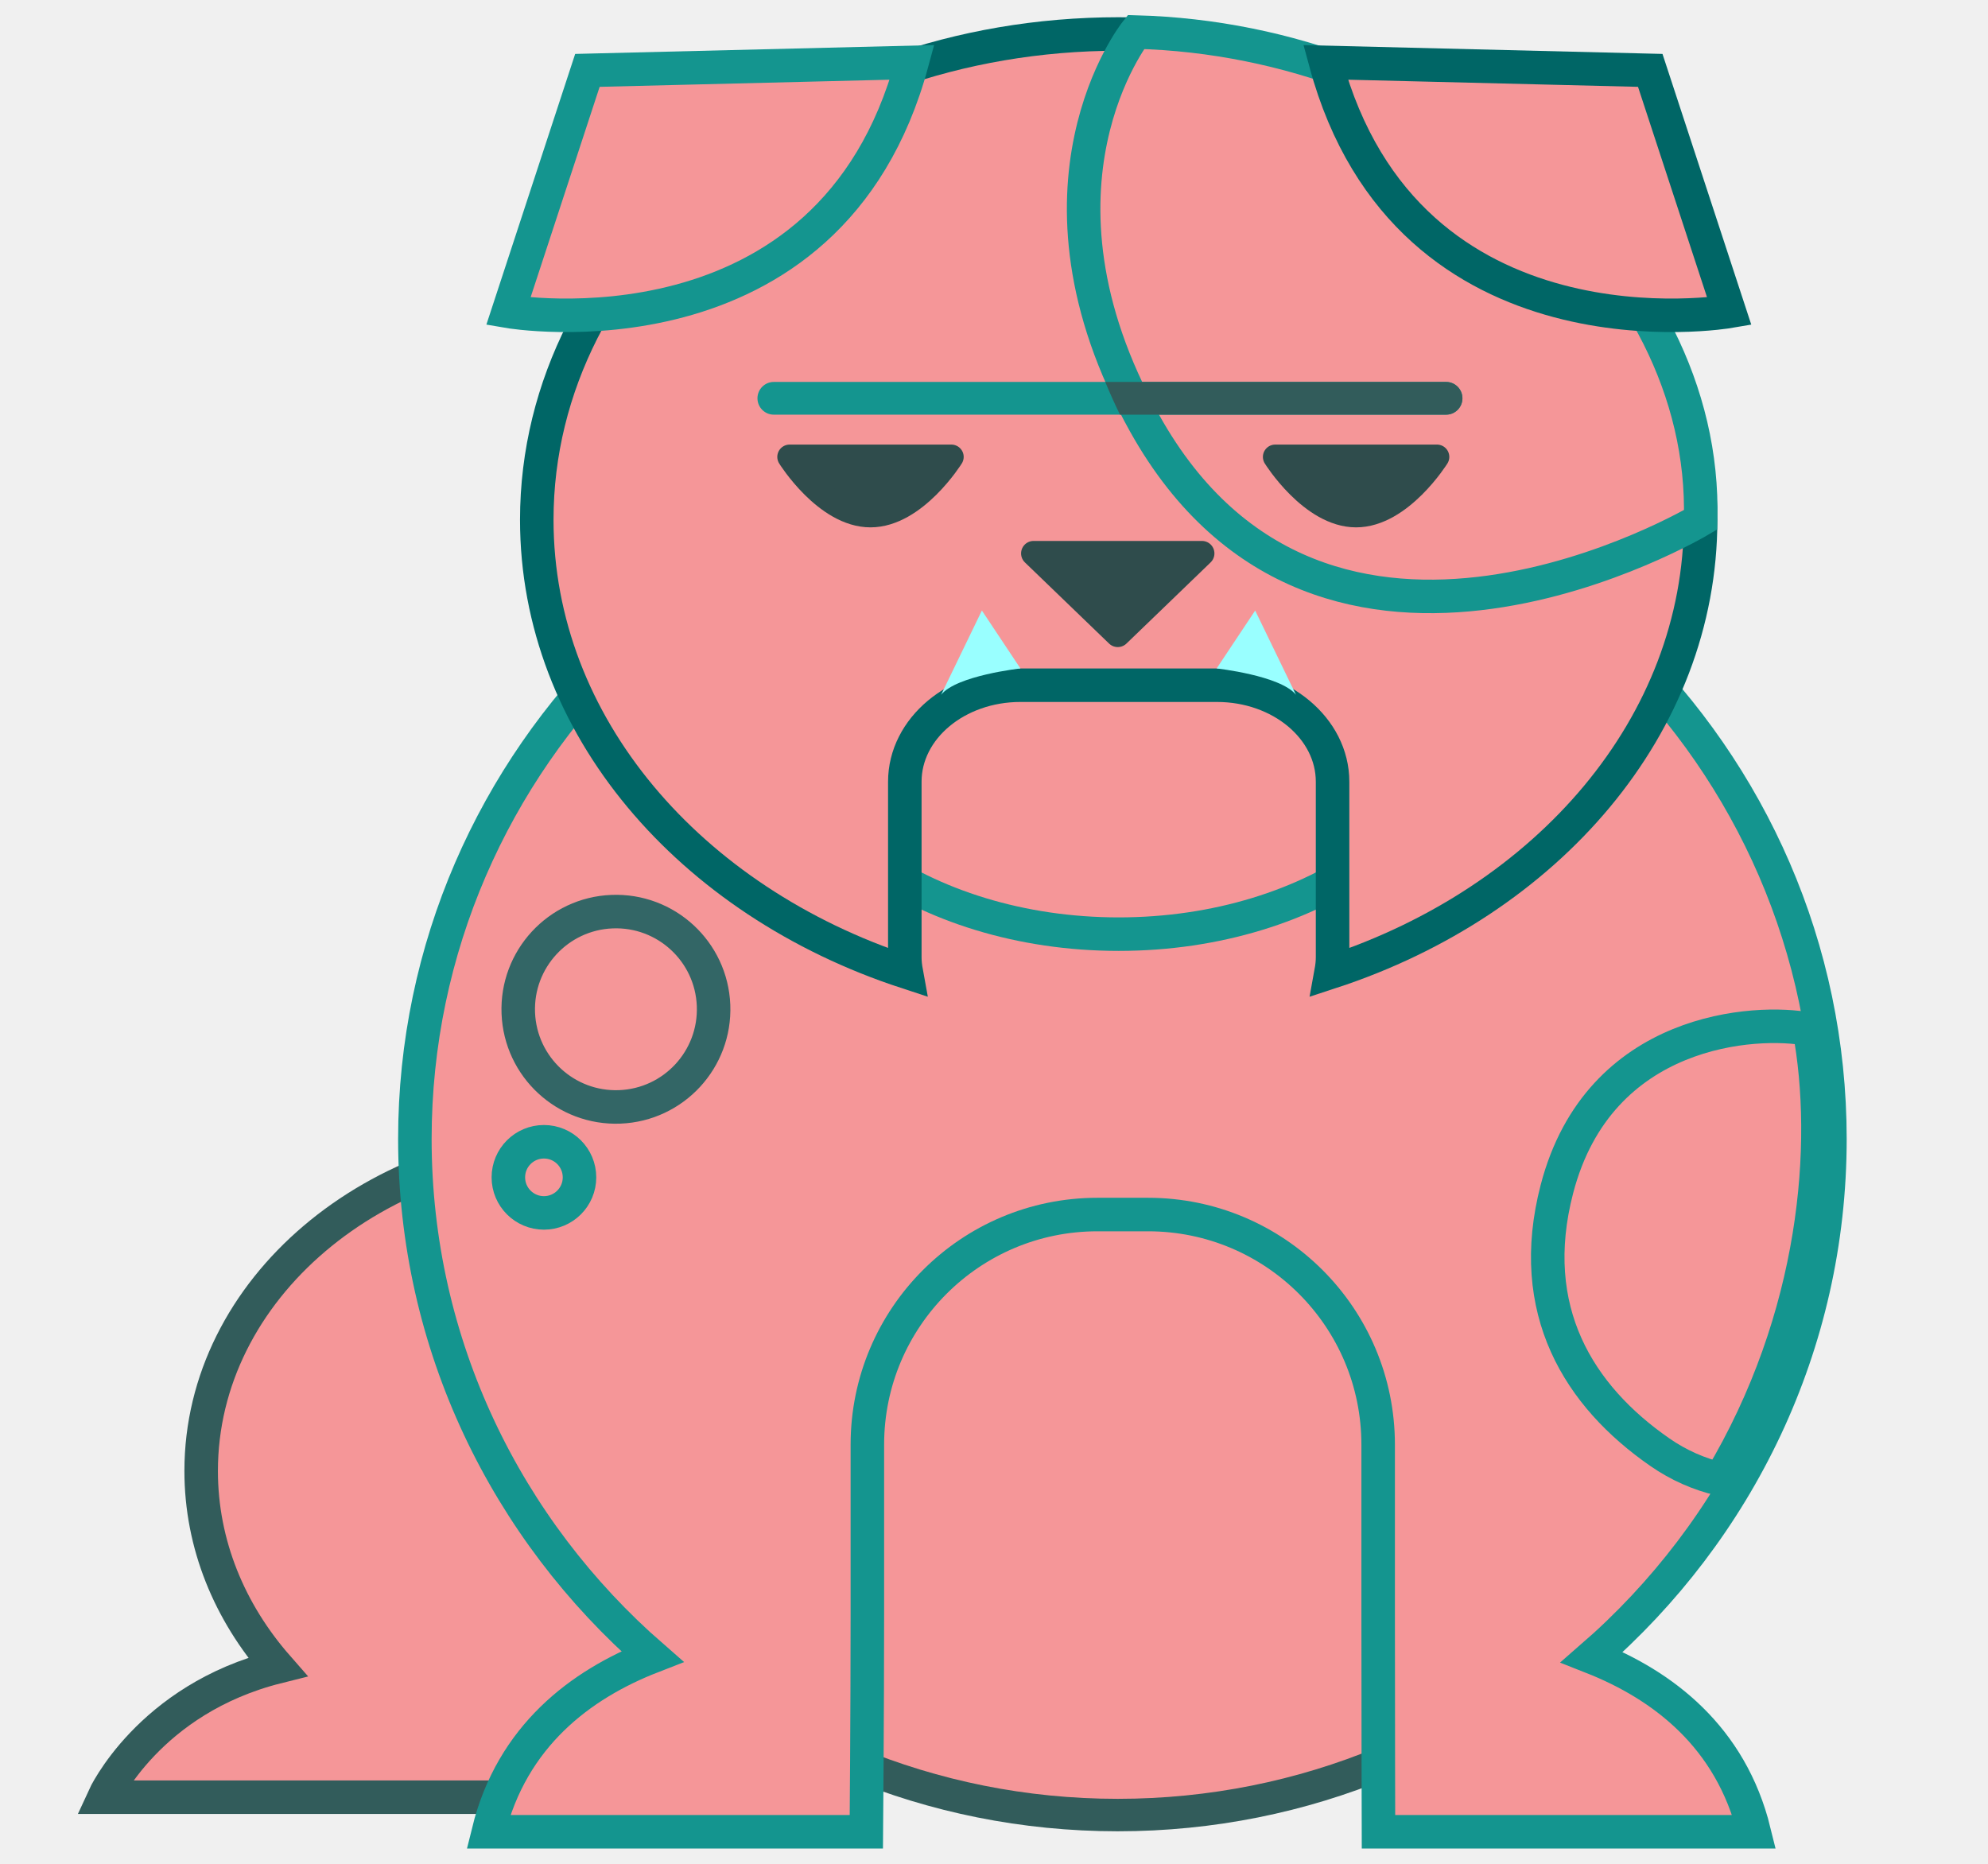
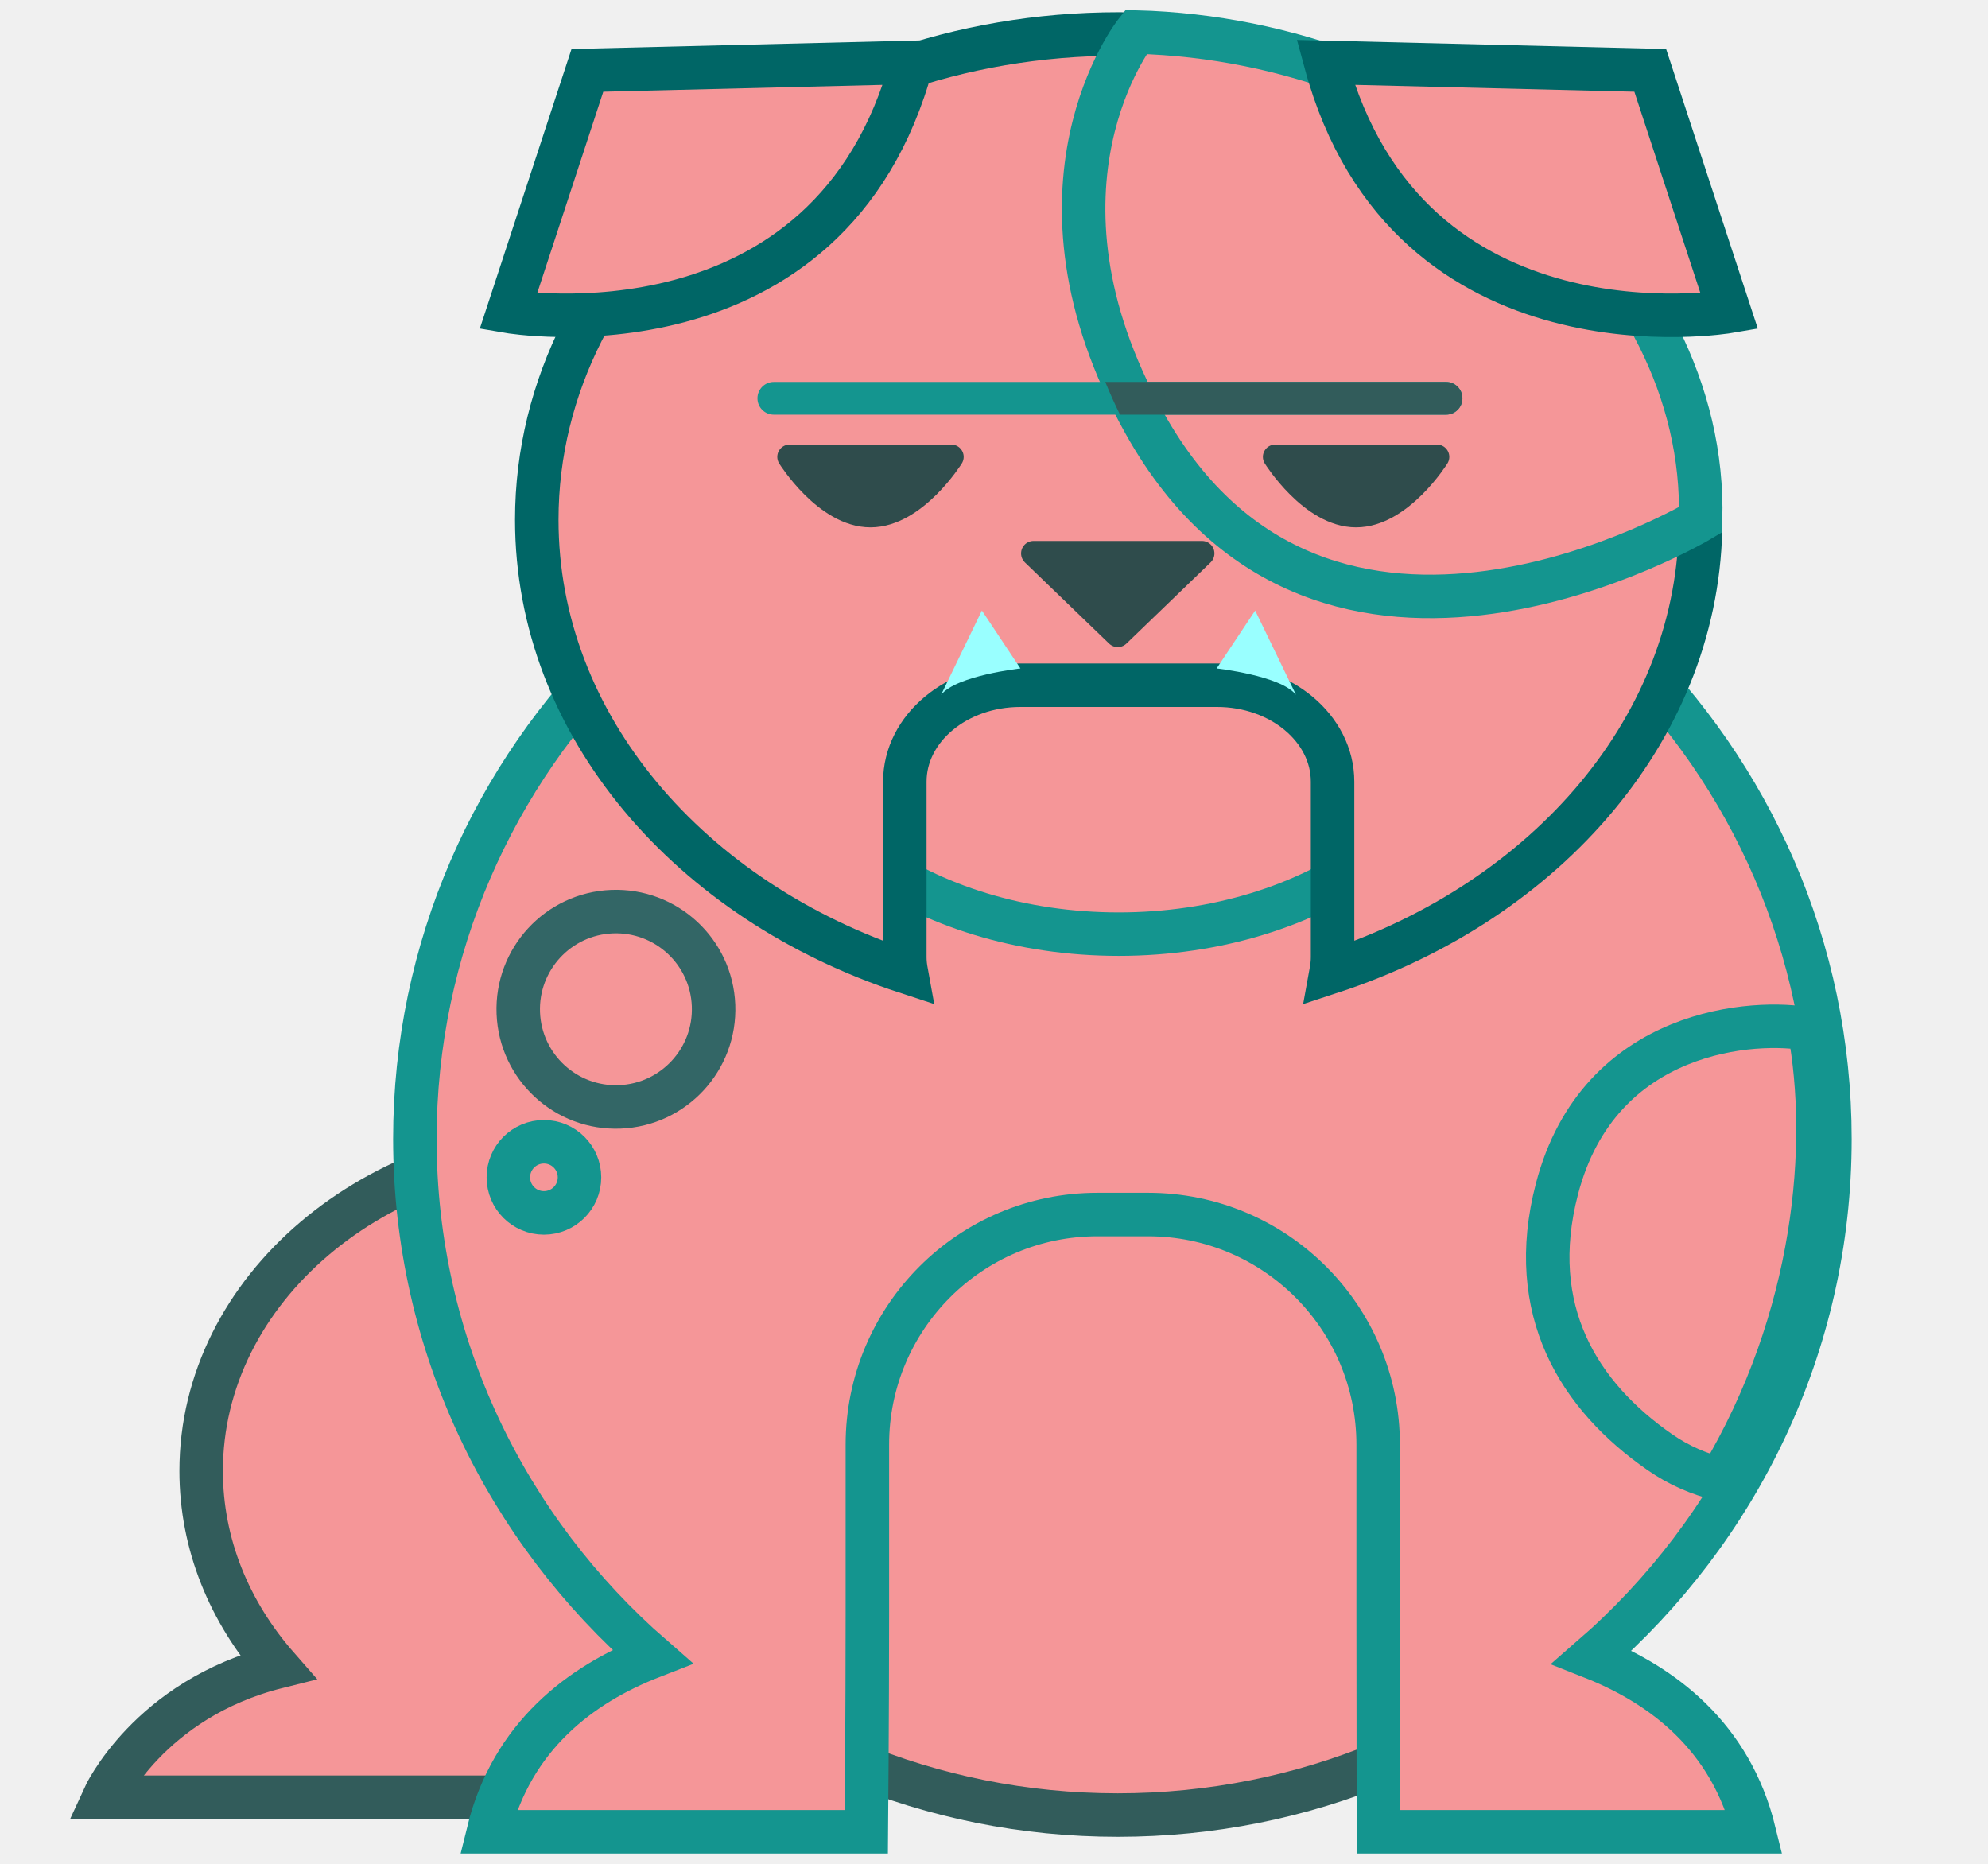
<svg xmlns="http://www.w3.org/2000/svg" version="1.1" id="Layer_1" x="0px" y="0px" width="160px" height="150px" viewBox="0 0 160 150" enable-background="new 0 0 160 150" xml:space="preserve">
-   <path fill="#14958F" d="M128.117,133.367c11.748-10.211,19.161-25.104,19.161-41.697c0-30.79-25.496-55.751-56.944-55.751  c-31.449,0-56.944,24.961-56.944,55.751c0,16.567,7.387,31.438,19.104,41.647c-5.76,2.24-11.297,6.403-13.189,14.104h30.421  c0,0,0.082-9.398,0.082-17.452v-13.703c0-10.227,8.29-18.519,18.519-18.519h4.072c10.229,0,18.519,8.292,18.519,18.519v13.703  c0,8.054,0.026,17.452,0.026,17.452h30.237C139.302,139.776,133.833,135.619,128.117,133.367z" />
-   <ellipse fill="#325C5B" cx="90.037" cy="54.568" rx="28.602" ry="20.613" />
-   <path fill="#4EC3CC" d="M90.035,2.735c-25.865,0-46.834,17.504-46.834,39.098c0,16.555,12.33,30.696,29.74,36.398  c-0.071-0.389-0.119-0.783-0.119-1.187v-16.83c0-4.29,4.165-7.767,9.305-7.767h15.818c5.139,0,9.304,3.477,9.304,7.767v16.83  c0,0.403-0.048,0.798-0.119,1.187c17.407-5.703,29.741-19.843,29.741-36.398C136.871,20.239,115.902,2.735,90.035,2.735z" />
-   <path fill="#14958F" d="M73.406,5.021l-26.13,0.643L40.914,25.06C40.914,25.06,66.791,29.519,73.406,5.021z" />
-   <path fill="#434748" d="M106.686,5.021l26.131,0.643l6.361,19.396C139.178,25.06,113.303,29.519,106.686,5.021z" />
-   <path fill="#4EC3CC" d="M77.432,34.185h-6.587h-6.589c0,0,0.551,0.879,1.463,1.879h10.25C76.883,35.063,77.432,34.185,77.432,34.185  z" />
-   <path fill="#434748" d="M65.719,36.064c1.207,1.322,3.053,2.856,5.126,2.856c2.07,0,3.917-1.534,5.124-2.856H65.719z" />
-   <path fill="#4EC3CC" d="M115.818,34.185h-6.586h-6.588c0,0,0.55,0.879,1.462,1.879h10.249  C115.27,35.063,115.818,34.185,115.818,34.185z" />
-   <path fill="#434748" d="M104.106,36.064c1.206,1.322,3.053,2.856,5.126,2.856c2.07,0,3.917-1.534,5.123-2.856H104.106z" />
-   <path fill="#14958F" d="M117.701,30.707c0,0.728-0.59,1.318-1.316,1.318c0,0-30.114,0-25.597,0c4.517,0-28.507,0-28.507,0  c-0.728,0-1.318-0.59-1.318-1.318l0,0c0-0.727,0.591-1.317,1.318-1.317c0,0,24.179,0,28.507,0s25.597,0,25.597,0  C117.111,29.39,117.701,29.979,117.701,30.707L117.701,30.707z" />
-   <path fill="#FFFFFF" d="M75.742,54.568l3.283-6.781l3.102,4.661C82.127,52.448,76.982,53.015,75.742,54.568z" />
-   <path fill="#FFFFFF" d="M104.304,54.568l-3.283-6.781l-3.102,4.661C97.919,52.448,103.062,53.015,104.304,54.568z" />
-   <polygon fill="#2F4C4C" stroke="#2F4C4C" stroke-width="2.273" stroke-linecap="round" stroke-linejoin="round" stroke-miterlimit="10" points="  90.037,48.375 86.205,44.68 82.37,40.985 90.037,40.985 97.702,40.985 93.869,44.68 " />
-   <path fill="#F59698" stroke="#325C5B" stroke-width="2.697" stroke-miterlimit="10" d="M47.342,91.931  c-17.205,0-31.152,11.841-31.152,26.45c0,5.91,2.284,11.365,6.143,15.769c-10.371,2.594-13.967,10.489-13.967,10.489h35.299  c1.207,0.122,2.432,0.19,3.678,0.19c17.204,0,31.152-11.841,31.152-26.448C78.494,103.771,64.546,91.931,47.342,91.931z" />
-   <ellipse fill="#F59698" stroke="#325C5B" stroke-width="2.612" stroke-miterlimit="10" cx="89.96" cy="92.422" rx="54.802" ry="53.655" />
-   <path fill="#F59698" stroke="#14958F" stroke-width="2.697" stroke-miterlimit="10" d="M128.117,133.367  c11.748-10.211,19.161-25.104,19.161-41.697c0-30.79-25.496-55.751-56.944-55.751c-31.449,0-56.944,24.961-56.944,55.751  c0,16.567,7.387,31.438,19.104,41.647c-5.76,2.24-11.297,6.403-13.189,14.104h30.421c0,0,0.082-9.398,0.082-17.452v-13.703  c0-10.227,8.29-18.519,18.519-18.519h4.072c10.229,0,18.519,8.292,18.519,18.519v13.703c0,8.054,0.026,17.452,0.026,17.452h30.237  C139.302,139.776,133.833,135.619,128.117,133.367z" />
-   <path fill="#4EC3CC" d="M77.432,34.185h-6.587h-6.589c0,0,0.551,0.879,1.463,1.879h10.25C76.883,35.063,77.432,34.185,77.432,34.185  z" />
-   <path fill="#4EC3CC" d="M115.818,34.185h-6.586h-6.588c0,0,0.55,0.879,1.462,1.879h10.249  C115.27,35.063,115.818,34.185,115.818,34.185z" />
-   <path fill="#4EC3CC" d="M77.344,34.228l-6.589,0l-6.588,0c0,0,0.55,0.879,1.462,1.88h10.25  C76.794,35.107,77.344,34.228,77.344,34.228z" />
-   <path fill="#4EC3CC" d="M115.73,34.228l-6.588,0l-6.587,0c0,0,0.55,0.879,1.461,1.88h10.25  C115.181,35.107,115.73,34.228,115.73,34.228z" />
-   <ellipse fill="#F59698" stroke="#14958F" stroke-width="2.697" stroke-miterlimit="10" cx="90.037" cy="54.568" rx="28.602" ry="20.613" />
-   <path fill="#F59698" stroke="#006666" stroke-width="2.697" stroke-miterlimit="10" d="M90.035,2.735  c-25.865,0-46.834,17.504-46.834,39.098c0,16.555,12.33,30.696,29.74,36.398c-0.071-0.389-0.119-0.783-0.119-1.187V62.913  c0-4.29,4.165-7.767,9.305-7.767h15.818c5.139,0,9.304,3.477,9.304,7.767v14.132c0,0.403-0.048,0.798-0.119,1.187  c17.407-5.703,29.741-19.843,29.741-36.398C136.871,20.239,115.902,2.735,90.035,2.735z" />
-   <path fill="#F59698" stroke="#14958F" stroke-width="2.697" stroke-miterlimit="10" d="M73.406,5.021l-26.13,0.643L40.914,25.06  C40.914,25.06,66.791,29.519,73.406,5.021z" />
+   <path fill="#F59698" stroke="#325C5B" stroke-width="3.5" stroke-miterlimit="10" d="M47.342,91.931  c-17.205,0-31.152,11.841-31.152,26.45c0,5.91,2.284,11.365,6.143,15.769c-10.371,2.594-13.967,10.489-13.967,10.489h35.299  c1.207,0.122,2.432,0.19,3.678,0.19c17.204,0,31.152-11.841,31.152-26.448C78.494,103.771,64.546,91.931,47.342,91.931z" />
+   <ellipse fill="#F59698" stroke="#325C5B" stroke-width="3.5" stroke-miterlimit="10" cx="89.96" cy="92.422" rx="54.802" ry="53.655" />
+   <path fill="#F59698" stroke="#14958F" stroke-width="3.5" stroke-miterlimit="10" d="M128.117,133.367  c11.748-10.211,19.161-25.104,19.161-41.697c0-30.79-25.496-55.751-56.944-55.751c-31.449,0-56.944,24.961-56.944,55.751  c0,16.567,7.387,31.438,19.104,41.647c-5.76,2.24-11.297,6.403-13.189,14.104h30.421c0,0,0.082-9.398,0.082-17.452v-13.703  c0-10.227,8.29-18.519,18.519-18.519h4.072c10.229,0,18.519,8.292,18.519,18.519v13.703c0,8.054,0.026,17.452,0.026,17.452h30.237  C139.302,139.776,133.833,135.619,128.117,133.367z" />
+   <ellipse fill="#F59698" stroke="#14958F" stroke-width="3.5" stroke-miterlimit="10" cx="90.037" cy="54.568" rx="28.602" ry="20.613" />
+   <path fill="#F59698" stroke="#006666" stroke-width="3.5" stroke-miterlimit="10" d="M90.035,2.735  c-25.865,0-46.834,17.504-46.834,39.098c0,16.555,12.33,30.696,29.74,36.398c-0.071-0.389-0.119-0.783-0.119-1.187V62.913  c0-4.29,4.165-7.767,9.305-7.767h15.818c5.139,0,9.304,3.477,9.304,7.767v14.132c0,0.403-0.048,0.798-0.119,1.187  c17.407-5.703,29.741-19.843,29.741-36.398C136.871,20.239,115.902,2.735,90.035,2.735z" />
+   <path fill="#F59698" stroke="#006666" stroke-width="3.5" stroke-miterlimit="10" d="M73.406,5.021l-26.13,0.643L40.914,25.06  C40.914,25.06,66.791,29.519,73.406,5.021z" />
  <path fill="#99FFFF" d="M75.742,55.917l3.283-6.781l3.102,4.661C82.127,53.797,76.982,54.363,75.742,55.917z" />
  <path fill="#99FFFF" d="M104.304,55.917l-3.283-6.781l-3.102,4.661C97.919,53.797,103.062,54.363,104.304,55.917z" />
-   <path fill="#F59698" stroke="#14958F" stroke-width="2.697" stroke-miterlimit="10" d="M136.871,41.833  c0.55-20.643-20.724-38.596-45.452-39.255c0,0-9.916,12.464,0.705,31.492C106.574,59.957,136.871,41.833,136.871,41.833z" />
-   <path fill="#F59698" stroke="#006666" stroke-width="2.697" stroke-miterlimit="10" d="M106.686,5.021l26.131,0.643l6.361,19.396  C139.178,25.06,113.303,29.519,106.686,5.021z" />
+   <path fill="#F59698" stroke="#14958F" stroke-width="3.5" stroke-miterlimit="10" d="M136.871,41.833  c0.55-20.643-20.724-38.596-45.452-39.255c0,0-9.916,12.464,0.705,31.492C106.574,59.957,136.871,41.833,136.871,41.833z" />
+   <path fill="#F59698" stroke="#006666" stroke-width="3.5" stroke-miterlimit="10" d="M106.686,5.021l26.131,0.643l6.361,19.396  C139.178,25.06,113.303,29.519,106.686,5.021z" />
  <path fill="#14958F" d="M117.701,32.055c0,0.728-0.59,1.318-1.316,1.318c0,0-30.114,0-25.597,0c4.517,0-28.507,0-28.507,0  c-0.728,0-1.318-0.59-1.318-1.318l0,0c0-0.727,0.591-1.317,1.318-1.317c0,0,24.179,0,28.507,0s25.597,0,25.597,0  C117.111,30.738,117.701,31.328,117.701,32.055L117.701,32.055z" />
  <polygon fill="#2F4C4C" stroke="#2F4C4C" stroke-width="2.009" stroke-linecap="round" stroke-linejoin="round" stroke-miterlimit="10" points="  89.961,51.073 86.573,47.807 83.184,44.54 89.961,44.54 96.736,44.54 93.349,47.807 " />
  <path fill="#2F4C4C" stroke="#2F4C4C" stroke-width="1.985" stroke-linecap="round" stroke-linejoin="round" stroke-miterlimit="10" d="  M76.568,36.772c0,0-2.914,4.678-6.509,4.678c-3.596,0-6.508-4.678-6.508-4.678l6.508-0.001L76.568,36.772z" />
  <path fill="#2F4C4C" stroke="#2F4C4C" stroke-width="1.985" stroke-linecap="round" stroke-linejoin="round" stroke-miterlimit="10" d="  M115.652,36.772c0,0-2.916,4.678-6.51,4.678c-3.596,0-6.508-4.678-6.508-4.678l6.508-0.001L115.652,36.772z" />
  <path fill="#325C5B" d="M90.141,33.373c6.392,0,26.244,0,26.244,0c0.727,0,1.316-0.59,1.316-1.318c0-0.727-0.59-1.317-1.316-1.317  c0,0-21.921,0-27.429,0C89.308,31.6,89.701,32.479,90.141,33.373z" />
-   <path fill="#F59698" stroke="#14958F" stroke-width="2.697" stroke-miterlimit="10" d="M145.613,82.838  c-4.238-0.831-16.922-0.166-20.31,12.865c-2.537,9.756,1.775,16.66,8.293,21.174c1.517,1.054,3.169,1.77,4.862,2.168  C146.265,105.998,147.323,92.031,145.613,82.838z" />
-   <path fill="#F59698" stroke="#336666" stroke-width="2.697" stroke-miterlimit="10" d="M49.884,89.083  c-4.34,0.172-7.997-3.205-8.17-7.544s3.204-7.998,7.544-8.169c4.34-0.174,7.998,3.204,8.171,7.543  C57.6,85.255,54.223,88.911,49.884,89.083z" />
-   <circle fill="#F59698" stroke="#14958F" stroke-width="2.697" stroke-miterlimit="10" cx="43.777" cy="94.753" r="2.863" />
+   <path fill="#F59698" stroke="#14958F" stroke-width="3.5" stroke-miterlimit="10" d="M145.613,82.838  c-4.238-0.831-16.922-0.166-20.31,12.865c-2.537,9.756,1.775,16.66,8.293,21.174c1.517,1.054,3.169,1.77,4.862,2.168  C146.265,105.998,147.323,92.031,145.613,82.838z" />
+   <path fill="#F59698" stroke="#336666" stroke-width="3.5" stroke-miterlimit="10" d="M49.884,89.083  c-4.34,0.172-7.997-3.205-8.17-7.544s3.204-7.998,7.544-8.169c4.34-0.174,7.998,3.204,8.171,7.543  C57.6,85.255,54.223,88.911,49.884,89.083z" />
+   <circle fill="#F59698" stroke="#14958F" stroke-width="3.5" stroke-miterlimit="10" cx="43.777" cy="94.753" r="2.863" />
</svg>
